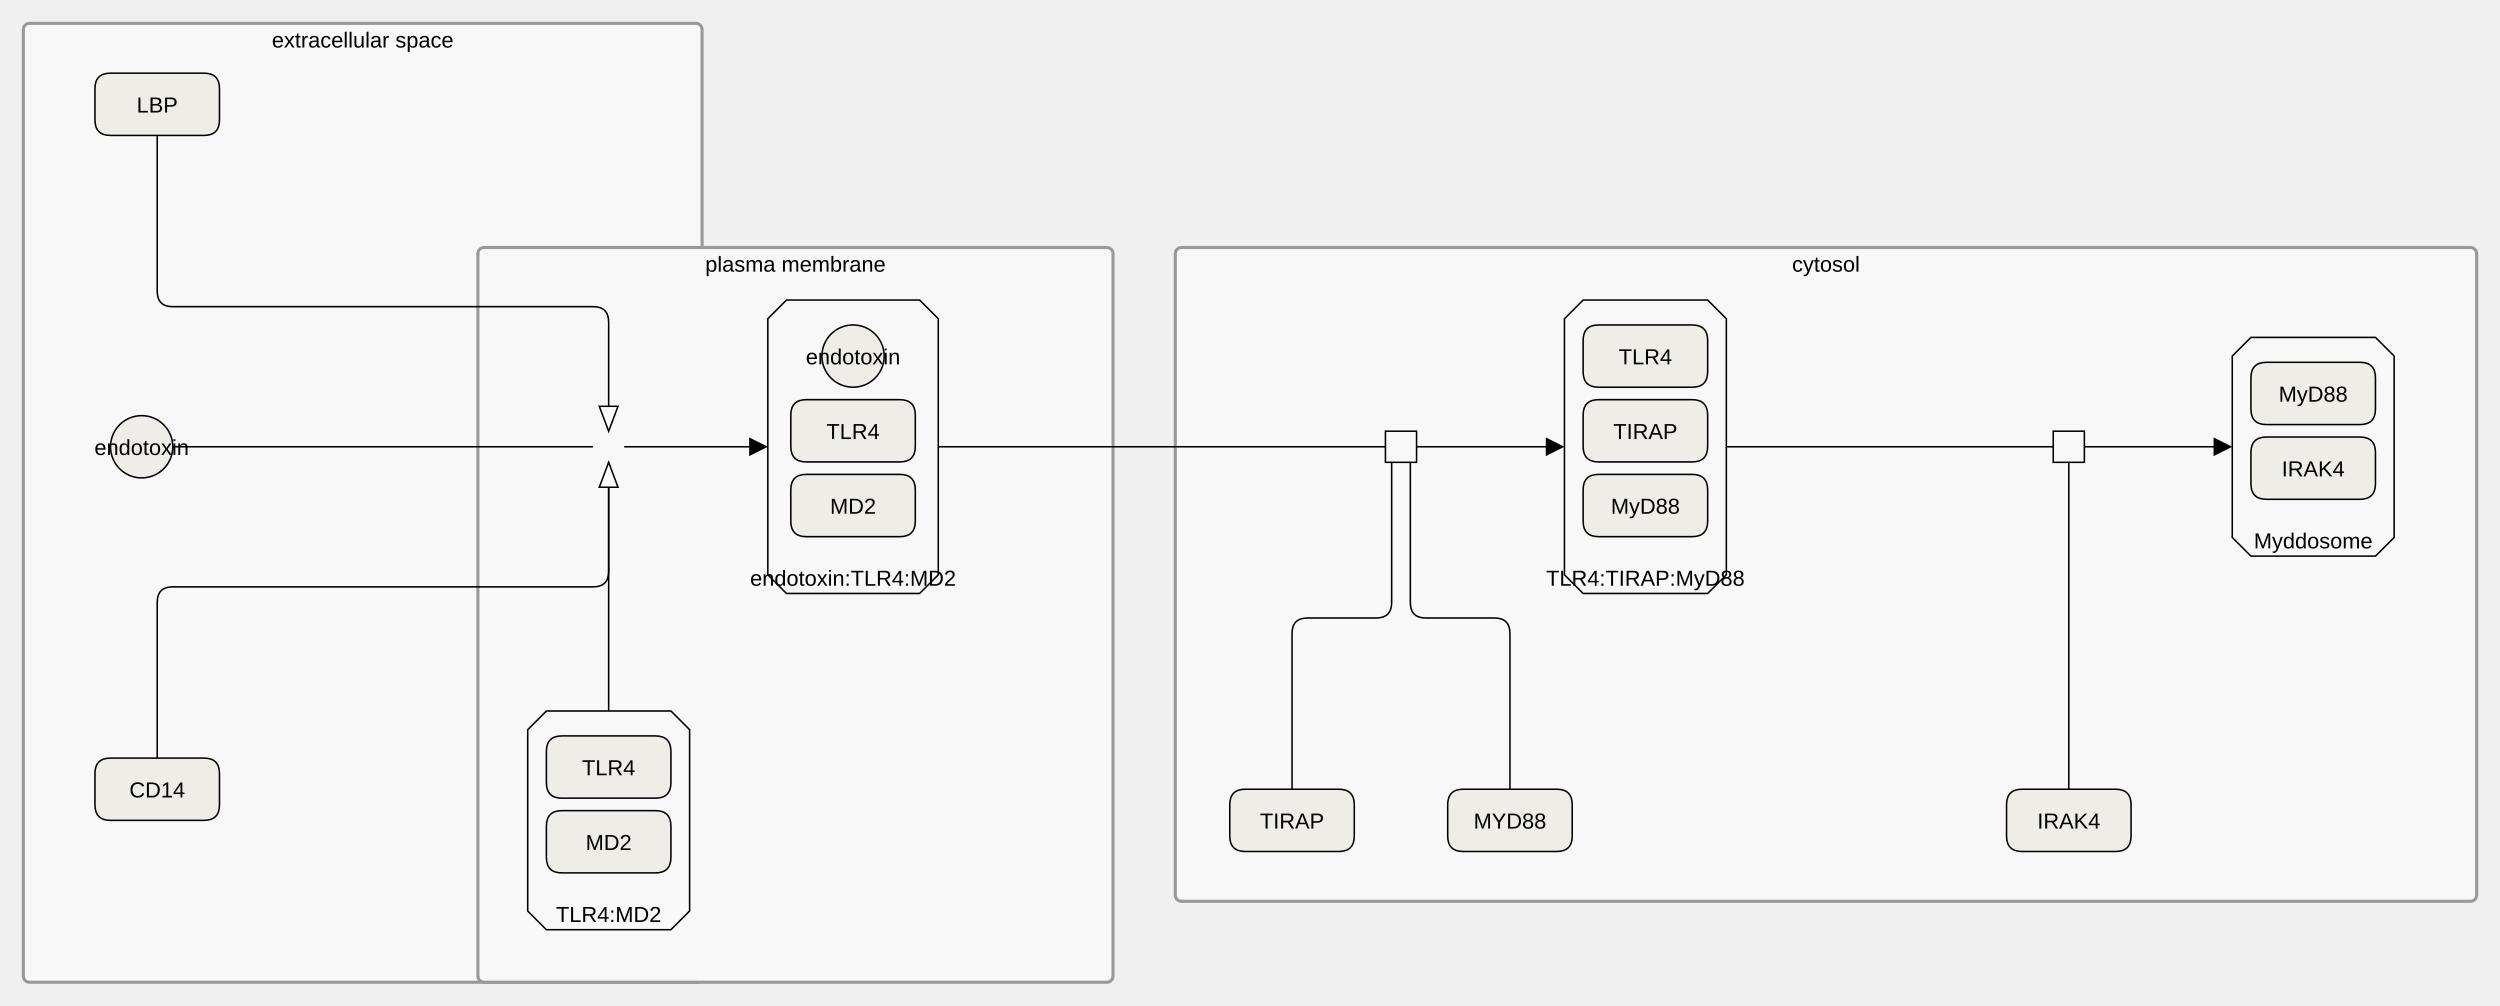
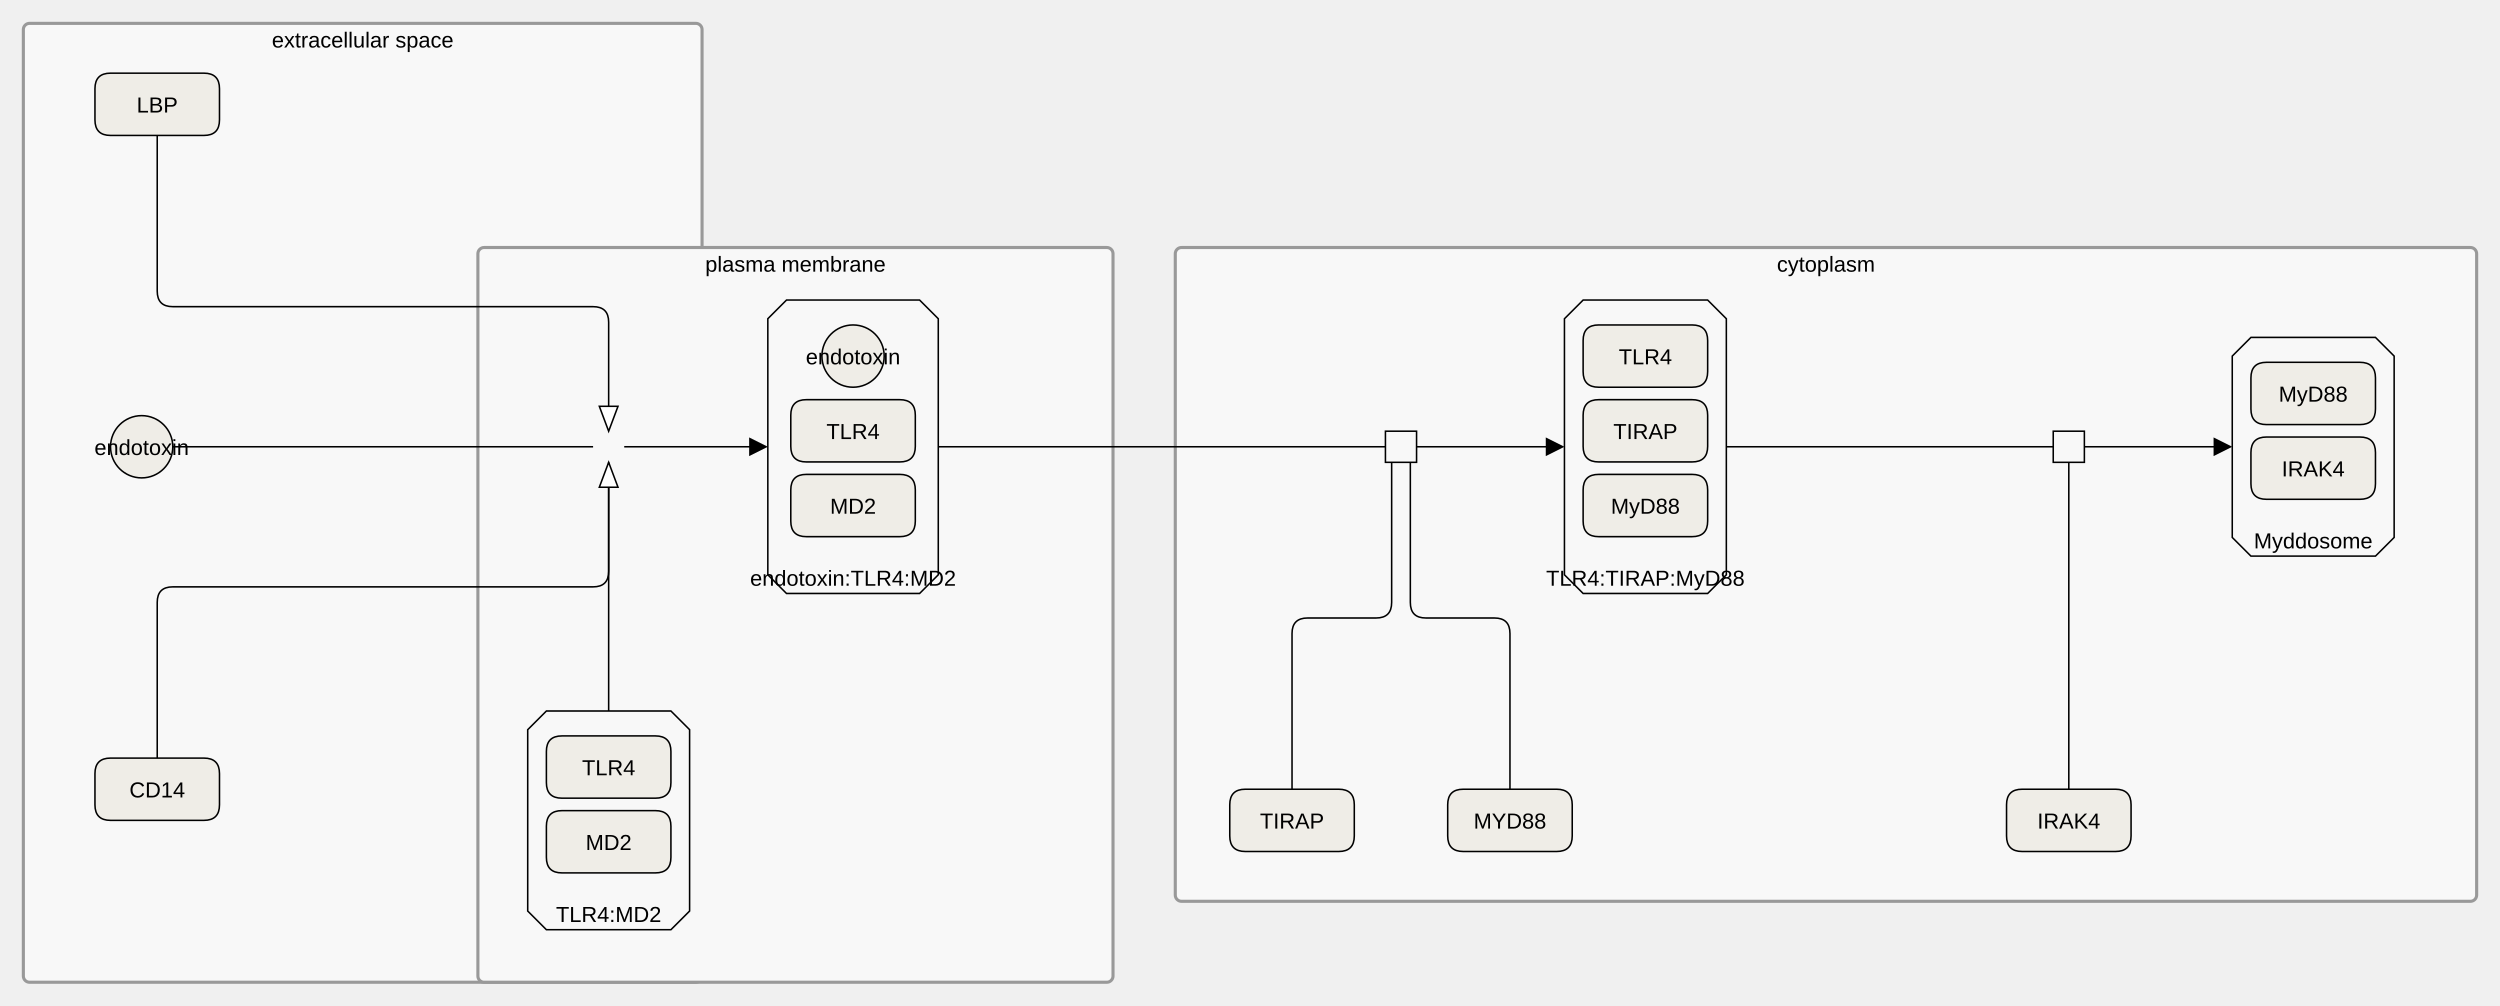
<svg xmlns="http://www.w3.org/2000/svg" width="1606" height="646" viewBox="0 0 1606 646" stroke-linecap="butt" stroke-miterlimit="10">
  <g transform="translate(-49,-153)">
    <path d="M64 172 C64 169.791 65.791 168 68 168 L496 168 C498.209 168 500 169.791 500 172 L500 780 C500 782.209 498.209 784 496 784 L68 784 C65.791 784 64 782.209 64 780 Z" fill="#F8F8F8" stroke="none" />
    <path d="M64 172 C64 169.791 65.791 168 68 168 L496 168 C498.209 168 500 169.791 500 172 L500 780 C500 782.209 498.209 784 496 784 L68 784 C65.791 784 64 782.209 64 780 Z" fill="none" stroke="#999999" stroke-width="2" />
    <text x="282" y="183.541" text-anchor="middle" font-family="'Dialog', Arial, Helvetica, sans-serif" font-size="14" fill="#000000" stroke="none" xml:space="preserve">extracellular space</text>
    <path d="M120 440 C120 428.954 128.954 420 140 420 L140 420 C151.046 420 160 428.954 160 440 L160 440 C160 451.046 151.046 460 140 460 L140 460 C128.954 460 120 451.046 120 440 Z" fill="#EFEDE7" stroke="none" />
    <path d="M120 440 C120 428.954 128.954 420 140 420 L140 420 C151.046 420 160 428.954 160 440 L160 440 C160 451.046 151.046 460 140 460 L140 460 C128.954 460 120 451.046 120 440 Z" fill="none" stroke="#000000" />
    <text x="140" y="445.291" text-anchor="middle" font-family="'Dialog', Arial, Helvetica, sans-serif" font-size="14" fill="#000000" stroke="none" xml:space="preserve">endotoxin</text>
    <path d="M110 210 Q110 200 120 200 L180 200 Q190 200 190 210 L190 230 Q190 240 180 240 L120 240 Q110 240 110 230 Z" fill="#EFEDE7" stroke="none" />
    <path d="M110 210 Q110 200 120 200 L180 200 Q190 200 190 210 L190 230 Q190 240 180 240 L120 240 Q110 240 110 230 Z" fill="none" stroke="#000000" />
    <text x="150" y="225.291" text-anchor="middle" font-family="'Dialog', Arial, Helvetica, sans-serif" font-size="14" fill="#000000" stroke="none" xml:space="preserve">LBP</text>
    <path d="M110 650 Q110 640 120 640 L180 640 Q190 640 190 650 L190 670 Q190 680 180 680 L120 680 Q110 680 110 670 Z" fill="#EFEDE7" stroke="none" />
    <path d="M110 650 Q110 640 120 640 L180 640 Q190 640 190 650 L190 670 Q190 680 180 680 L120 680 Q110 680 110 670 Z" fill="none" stroke="#000000" />
    <text x="150" y="665.291" text-anchor="middle" font-family="'Dialog', Arial, Helvetica, sans-serif" font-size="14" fill="#000000" stroke="none" xml:space="preserve">CD14</text>
    <path d="M430 430 L450 430 L450 450 L430 450 Z" fill="none" stroke="#000000" />
    <path d="M356 316 C356 313.791 357.791 312 360 312 L760 312 C762.209 312 764 313.791 764 316 L764 780 C764 782.209 762.209 784 760 784 L360 784 C357.791 784 356 782.209 356 780 Z" fill="#F8F8F8" stroke="none" />
    <path d="M356 316 C356 313.791 357.791 312 360 312 L760 312 C762.209 312 764 313.791 764 316 L764 780 C764 782.209 762.209 784 760 784 L360 784 C357.791 784 356 782.209 356 780 Z" fill="none" stroke="#999999" stroke-width="2" />
    <text x="560" y="327.541" text-anchor="middle" font-family="'Dialog', Arial, Helvetica, sans-serif" font-size="14" fill="#000000" stroke="none" xml:space="preserve">plasma membrane</text>
    <path d="M400 609.75 L480 609.75 L492 621.75 L492 738.25 L480 750.25 L400 750.25 L388 738.25 L388 621.75 Z" fill="none" stroke="#000000" />
    <text x="440" y="745.291" text-anchor="middle" font-family="'Dialog', Arial, Helvetica, sans-serif" font-size="14" fill="#000000" stroke="none" xml:space="preserve">TLR4:MD2</text>
    <path d="M400 635.75 Q400 625.75 410 625.75 L470 625.75 Q480 625.75 480 635.75 L480 655.75 Q480 665.75 470 665.75 L410 665.75 Q400 665.75 400 655.75 Z" fill="#EFEDE7" stroke="none" />
    <path d="M400 635.75 Q400 625.75 410 625.75 L470 625.75 Q480 625.75 480 635.75 L480 655.75 Q480 665.75 470 665.75 L410 665.75 Q400 665.75 400 655.75 Z" fill="none" stroke="#000000" />
    <text x="440" y="651.041" text-anchor="middle" font-family="'Dialog', Arial, Helvetica, sans-serif" font-size="14" fill="#000000" stroke="none" xml:space="preserve">TLR4</text>
    <path d="M400 683.75 Q400 673.75 410 673.75 L470 673.75 Q480 673.75 480 683.75 L480 703.75 Q480 713.75 470 713.75 L410 713.75 Q400 713.75 400 703.75 Z" fill="#EFEDE7" stroke="none" />
    <path d="M400 683.75 Q400 673.75 410 673.75 L470 673.75 Q480 673.75 480 683.75 L480 703.75 Q480 713.75 470 713.75 L410 713.75 Q400 713.75 400 703.75 Z" fill="none" stroke="#000000" />
    <text x="440" y="699.041" text-anchor="middle" font-family="'Dialog', Arial, Helvetica, sans-serif" font-size="14" fill="#000000" stroke="none" xml:space="preserve">MD2</text>
    <path d="M554.25 345.75 L639.75 345.75 L651.75 357.75 L651.75 522.25 L639.75 534.25 L554.25 534.25 L542.25 522.25 L542.25 357.75 Z" fill="none" stroke="#000000" />
    <text x="597" y="529.291" text-anchor="middle" font-family="'Dialog', Arial, Helvetica, sans-serif" font-size="14" fill="#000000" stroke="none" xml:space="preserve">endotoxin:TLR4:MD2</text>
    <path d="M577 381.75 C577 370.704 585.954 361.75 597 361.75 L597 361.75 C608.046 361.75 617 370.704 617 381.75 L617 381.75 C617 392.796 608.046 401.75 597 401.75 L597 401.75 C585.954 401.75 577 392.796 577 381.75 Z" fill="#EFEDE7" stroke="none" />
    <path d="M577 381.75 C577 370.704 585.954 361.75 597 361.75 L597 361.75 C608.046 361.75 617 370.704 617 381.75 L617 381.75 C617 392.796 608.046 401.75 597 401.75 L597 401.75 C585.954 401.75 577 392.796 577 381.75 Z" fill="none" stroke="#000000" />
    <text x="597" y="387.041" text-anchor="middle" font-family="'Dialog', Arial, Helvetica, sans-serif" font-size="14" fill="#000000" stroke="none" xml:space="preserve">endotoxin</text>
    <path d="M557 419.75 Q557 409.75 567 409.75 L627 409.75 Q637 409.75 637 419.75 L637 439.75 Q637 449.75 627 449.75 L567 449.75 Q557 449.75 557 439.75 Z" fill="#EFEDE7" stroke="none" />
    <path d="M557 419.75 Q557 409.75 567 409.75 L627 409.75 Q637 409.75 637 419.75 L637 439.75 Q637 449.75 627 449.75 L567 449.75 Q557 449.75 557 439.75 Z" fill="none" stroke="#000000" />
    <text x="597" y="435.041" text-anchor="middle" font-family="'Dialog', Arial, Helvetica, sans-serif" font-size="14" fill="#000000" stroke="none" xml:space="preserve">TLR4</text>
    <path d="M557 467.75 Q557 457.75 567 457.75 L627 457.75 Q637 457.75 637 467.75 L637 487.75 Q637 497.75 627 497.75 L567 497.75 Q557 497.75 557 487.75 Z" fill="#EFEDE7" stroke="none" />
    <path d="M557 467.75 Q557 457.75 567 457.75 L627 457.75 Q637 457.75 637 467.75 L637 487.75 Q637 497.75 627 497.75 L567 497.75 Q557 497.75 557 487.75 Z" fill="none" stroke="#000000" />
    <text x="597" y="483.041" text-anchor="middle" font-family="'Dialog', Arial, Helvetica, sans-serif" font-size="14" fill="#000000" stroke="none" xml:space="preserve">MD2</text>
    <path d="M804 316 C804 313.791 805.791 312 808 312 L1636 312 C1638.209 312 1640 313.791 1640 316 L1640 728 C1640 730.209 1638.209 732 1636 732 L808 732 C805.791 732 804 730.209 804 728 Z" fill="#F8F8F8" stroke="none" />
    <path d="M804 316 C804 313.791 805.791 312 808 312 L1636 312 C1638.209 312 1640 313.791 1640 316 L1640 728 C1640 730.209 1638.209 732 1636 732 L808 732 C805.791 732 804 730.209 804 728 Z" fill="none" stroke="#999999" stroke-width="2" />
-     <text x="1222" y="327.541" text-anchor="middle" font-family="'Dialog', Arial, Helvetica, sans-serif" font-size="14" fill="#000000" stroke="none" xml:space="preserve">cytosol</text>
+     <text x="1222" y="327.541" text-anchor="middle" font-family="'Dialog', Arial, Helvetica, sans-serif" font-size="14" fill="#000000" stroke="none" xml:space="preserve">cytoplasm</text>
    <path d="M839 670 Q839 660 849 660 L909 660 Q919 660 919 670 L919 690 Q919 700 909 700 L849 700 Q839 700 839 690 Z" fill="#EFEDE7" stroke="none" />
    <path d="M839 670 Q839 660 849 660 L909 660 Q919 660 919 670 L919 690 Q919 700 909 700 L849 700 Q839 700 839 690 Z" fill="none" stroke="#000000" />
    <text x="879" y="685.291" text-anchor="middle" font-family="'Dialog', Arial, Helvetica, sans-serif" font-size="14" fill="#000000" stroke="none" xml:space="preserve">TIRAP</text>
    <path d="M979 670 Q979 660 989 660 L1049 660 Q1059 660 1059 670 L1059 690 Q1059 700 1049 700 L989 700 Q979 700 979 690 Z" fill="#EFEDE7" stroke="none" />
    <path d="M979 670 Q979 660 989 660 L1049 660 Q1059 660 1059 670 L1059 690 Q1059 700 1049 700 L989 700 Q979 700 979 690 Z" fill="none" stroke="#000000" />
    <text x="1019" y="685.291" text-anchor="middle" font-family="'Dialog', Arial, Helvetica, sans-serif" font-size="14" fill="#000000" stroke="none" xml:space="preserve">MYD88</text>
    <path d="M1066 345.75 L1146 345.75 L1158 357.75 L1158 522.25 L1146 534.25 L1066 534.25 L1054 522.25 L1054 357.75 Z" fill="none" stroke="#000000" />
    <text x="1106" y="529.291" text-anchor="middle" font-family="'Dialog', Arial, Helvetica, sans-serif" font-size="14" fill="#000000" stroke="none" xml:space="preserve">TLR4:TIRAP:MyD88</text>
    <path d="M1066 371.75 Q1066 361.75 1076 361.75 L1136 361.75 Q1146 361.75 1146 371.75 L1146 391.75 Q1146 401.75 1136 401.75 L1076 401.75 Q1066 401.75 1066 391.75 Z" fill="#EFEDE7" stroke="none" />
    <path d="M1066 371.75 Q1066 361.75 1076 361.75 L1136 361.75 Q1146 361.75 1146 371.75 L1146 391.75 Q1146 401.75 1136 401.75 L1076 401.75 Q1066 401.75 1066 391.75 Z" fill="none" stroke="#000000" />
    <text x="1106" y="387.041" text-anchor="middle" font-family="'Dialog', Arial, Helvetica, sans-serif" font-size="14" fill="#000000" stroke="none" xml:space="preserve">TLR4</text>
    <path d="M1066 419.75 Q1066 409.75 1076 409.75 L1136 409.75 Q1146 409.75 1146 419.75 L1146 439.75 Q1146 449.75 1136 449.75 L1076 449.75 Q1066 449.75 1066 439.75 Z" fill="#EFEDE7" stroke="none" />
    <path d="M1066 419.75 Q1066 409.75 1076 409.75 L1136 409.75 Q1146 409.75 1146 419.75 L1146 439.75 Q1146 449.75 1136 449.75 L1076 449.75 Q1066 449.75 1066 439.75 Z" fill="none" stroke="#000000" />
    <text x="1106" y="435.041" text-anchor="middle" font-family="'Dialog', Arial, Helvetica, sans-serif" font-size="14" fill="#000000" stroke="none" xml:space="preserve">TIRAP</text>
    <path d="M1066 467.75 Q1066 457.75 1076 457.75 L1136 457.75 Q1146 457.75 1146 467.75 L1146 487.75 Q1146 497.75 1136 497.75 L1076 497.75 Q1066 497.75 1066 487.75 Z" fill="#EFEDE7" stroke="none" />
    <path d="M1066 467.75 Q1066 457.75 1076 457.75 L1136 457.75 Q1146 457.75 1146 467.75 L1146 487.75 Q1146 497.75 1136 497.75 L1076 497.75 Q1066 497.75 1066 487.75 Z" fill="none" stroke="#000000" />
    <text x="1106" y="483.041" text-anchor="middle" font-family="'Dialog', Arial, Helvetica, sans-serif" font-size="14" fill="#000000" stroke="none" xml:space="preserve">MyD88</text>
    <path d="M1338 670 Q1338 660 1348 660 L1408 660 Q1418 660 1418 670 L1418 690 Q1418 700 1408 700 L1348 700 Q1338 700 1338 690 Z" fill="#EFEDE7" stroke="none" />
    <path d="M1338 670 Q1338 660 1348 660 L1408 660 Q1418 660 1418 670 L1418 690 Q1418 700 1408 700 L1348 700 Q1338 700 1338 690 Z" fill="none" stroke="#000000" />
    <text x="1378" y="685.291" text-anchor="middle" font-family="'Dialog', Arial, Helvetica, sans-serif" font-size="14" fill="#000000" stroke="none" xml:space="preserve">IRAK4</text>
    <path d="M1495 369.75 L1575 369.75 L1587 381.75 L1587 498.25 L1575 510.25 L1495 510.25 L1483 498.25 L1483 381.75 Z" fill="none" stroke="#000000" />
    <text x="1535" y="505.291" text-anchor="middle" font-family="'Dialog', Arial, Helvetica, sans-serif" font-size="14" fill="#000000" stroke="none" xml:space="preserve">Myddosome</text>
    <path d="M1495 395.75 Q1495 385.75 1505 385.75 L1565 385.75 Q1575 385.75 1575 395.75 L1575 415.75 Q1575 425.75 1565 425.75 L1505 425.75 Q1495 425.75 1495 415.75 Z" fill="#EFEDE7" stroke="none" />
    <path d="M1495 395.75 Q1495 385.75 1505 385.75 L1565 385.75 Q1575 385.75 1575 395.75 L1575 415.75 Q1575 425.75 1565 425.75 L1505 425.75 Q1495 425.75 1495 415.75 Z" fill="none" stroke="#000000" />
    <text x="1535" y="411.041" text-anchor="middle" font-family="'Dialog', Arial, Helvetica, sans-serif" font-size="14" fill="#000000" stroke="none" xml:space="preserve">MyD88</text>
    <path d="M1495 443.75 Q1495 433.75 1505 433.75 L1565 433.75 Q1575 433.75 1575 443.75 L1575 463.75 Q1575 473.75 1565 473.75 L1505 473.75 Q1495 473.75 1495 463.75 Z" fill="#EFEDE7" stroke="none" />
    <path d="M1495 443.75 Q1495 433.75 1505 433.75 L1565 433.75 Q1575 433.75 1575 443.75 L1575 463.75 Q1575 473.75 1565 473.75 L1505 473.75 Q1495 473.75 1495 463.75 Z" fill="none" stroke="#000000" />
    <text x="1535" y="459.041" text-anchor="middle" font-family="'Dialog', Arial, Helvetica, sans-serif" font-size="14" fill="#000000" stroke="none" xml:space="preserve">IRAK4</text>
    <path d="M939 430 L959 430 L959 450 L939 450 Z" fill="none" stroke="#000000" />
    <path d="M1368 430 L1388 430 L1388 450 L1368 450 Z" fill="none" stroke="#000000" />
    <path d="M160 440 L430 440" fill="none" stroke="#000000" />
    <path d="M440 609.75 L440 450" fill="none" stroke="#000000" />
    <path d="M450 440 L531.25 440" fill="none" stroke="#000000" />
    <path d="M542.25 440 L530.25 446 L530.25 434 Z" fill="#000000" stroke="none" />
    <path d="M150 240 L150 340 Q150 350 160 350 L430 350 Q440 350 440 360 L440 415" fill="none" stroke="#000000" />
    <path d="M440 430 L434 414 L446 414 Z" fill="white" stroke="#000000" />
    <path d="M150 640 L150 540 Q150 530 160 530 L430 530 Q440 530 440 520 L440 465" fill="none" stroke="#000000" />
    <path d="M440 450 L446 466 L434 466 Z" fill="white" stroke="#000000" />
    <path d="M651.75 440 L939 440" fill="none" stroke="#000000" />
    <path d="M879 660 L879 560 Q879 550 889 550 L933 550 Q943 550 943 540 L943 450" fill="none" stroke="#000000" />
    <path d="M1019 660 L1019 560 Q1019 550 1009 550 L965 550 Q955 550 955 540 L955 450" fill="none" stroke="#000000" />
    <path d="M959 440 L1043 440" fill="none" stroke="#000000" />
    <path d="M1054 440 L1042 446 L1042 434 Z" fill="#000000" stroke="none" />
    <path d="M1158 440 L1368 440" fill="none" stroke="#000000" />
    <path d="M1378 660 L1378 450" fill="none" stroke="#000000" />
    <path d="M1388 440 L1472 440" fill="none" stroke="#000000" />
    <path d="M1483 440 L1471 446 L1471 434 Z" fill="#000000" stroke="none" />
  </g>
</svg>
